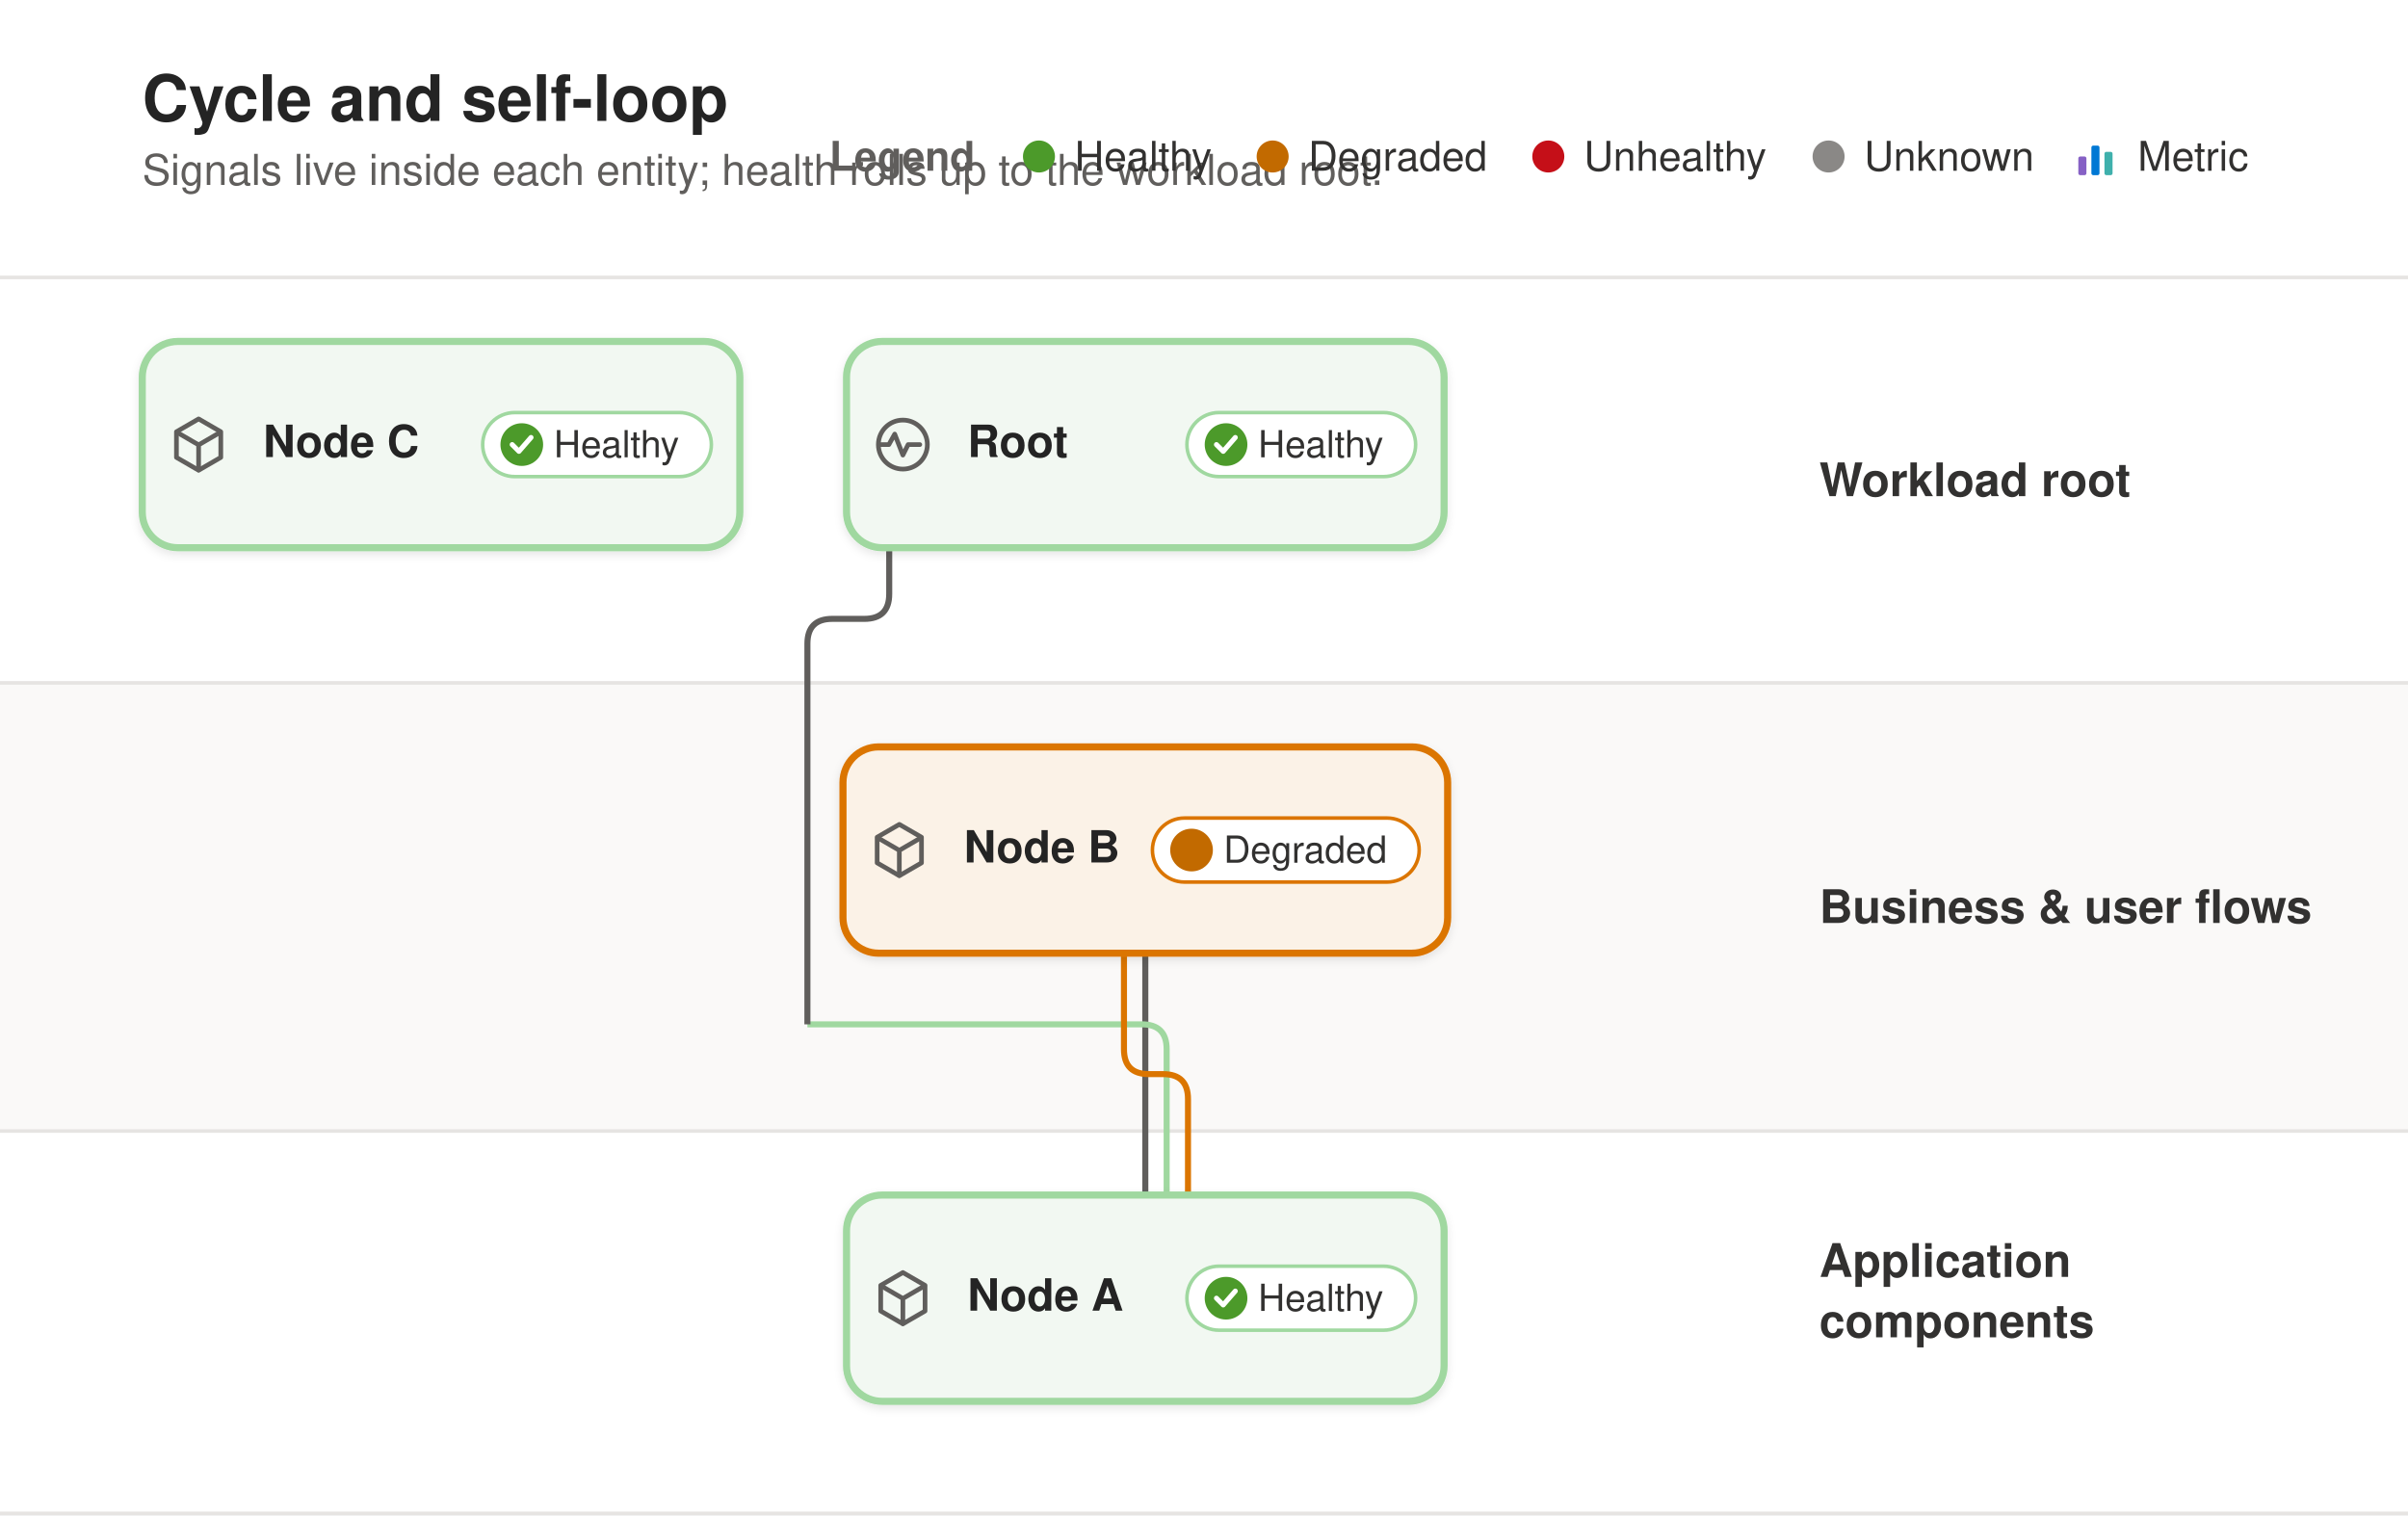
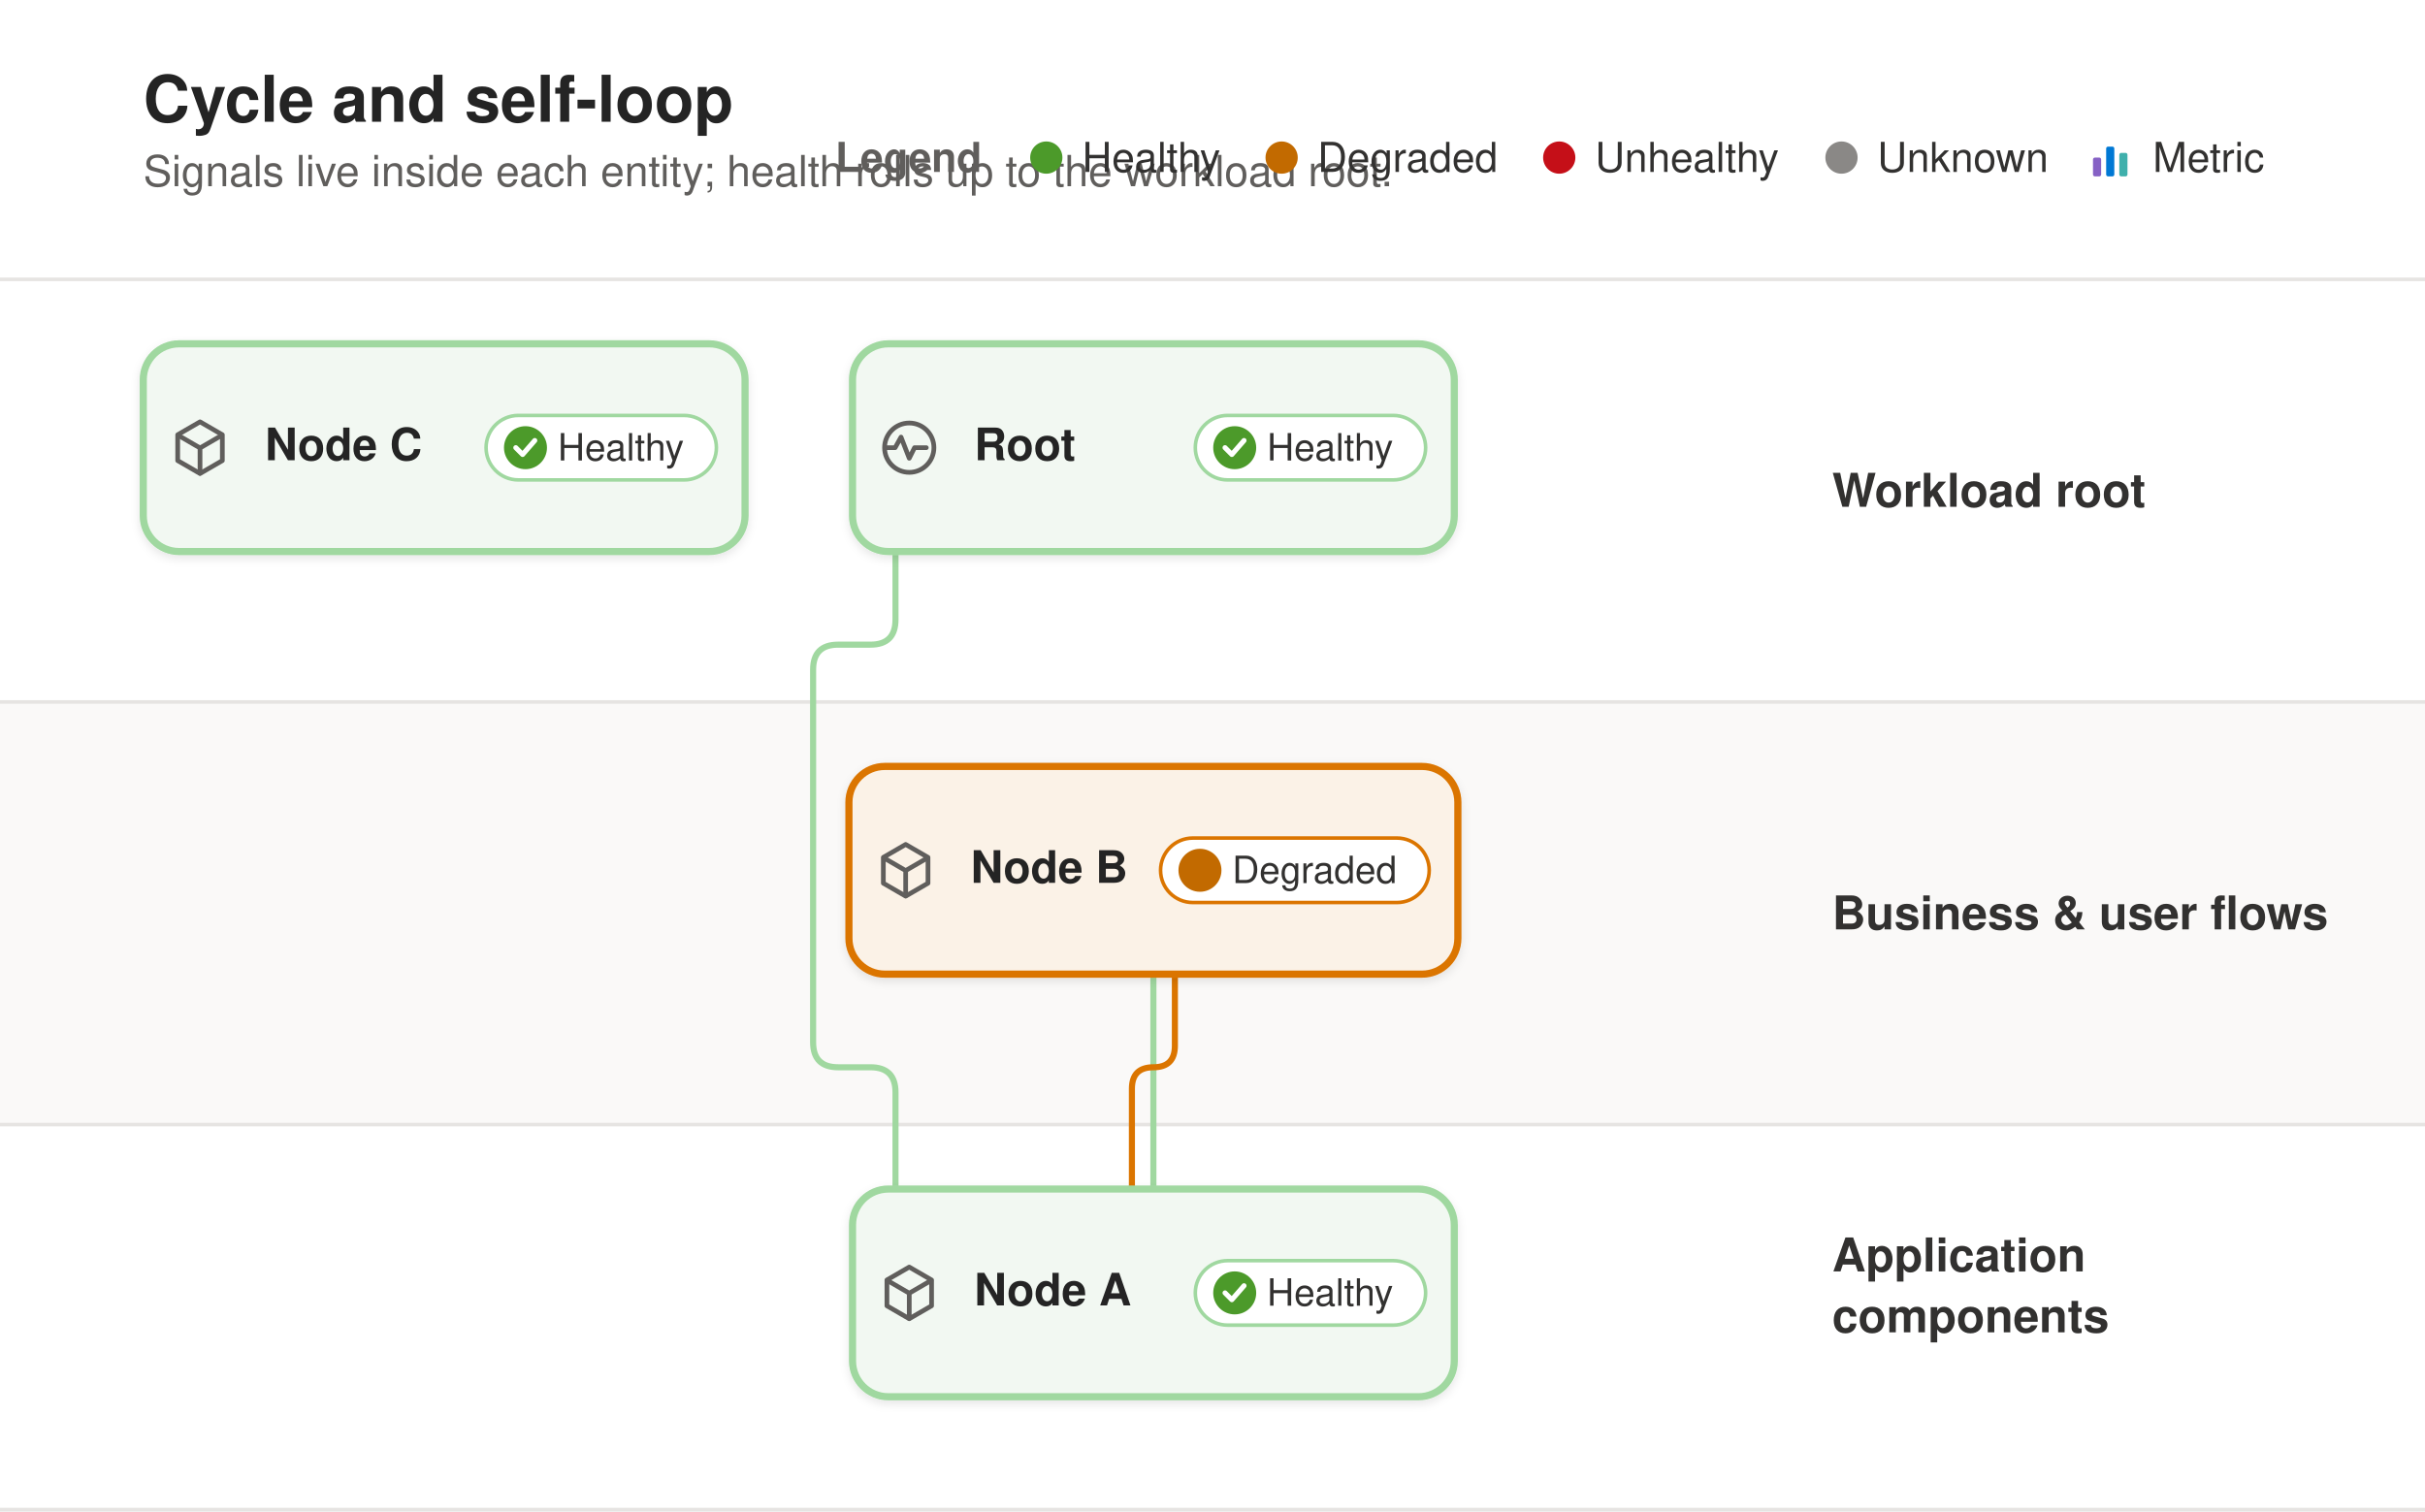
- <svg xmlns="http://www.w3.org/2000/svg" width="677" height="426" viewBox="0 0 677 426" font-family="Segoe UI, -apple-system, BlinkMacSystemFont, Helvetica, Arial, sans-serif">
+ <svg xmlns="http://www.w3.org/2000/svg" width="677" height="422" viewBox="0 0 677 422" font-family="Segoe UI, -apple-system, BlinkMacSystemFont, Helvetica, Arial, sans-serif">
  <defs>
    <filter id="cs" x="-20%" y="-20%" width="140%" height="140%">
      <feDropShadow dx="0" dy="1" stdDeviation="1.3" flood-color="#000" flood-opacity="0.1" />
    </filter>
  </defs>
-   <rect width="677" height="426" fill="#ffffff" />
-   <rect x="0" y="78.0" width="677" height="114.0" fill="#ffffff" />
+   <rect width="677" height="422" fill="#ffffff" />
+   <rect x="0" y="78.0" width="677" height="118.0" fill="#ffffff" />
  <line x1="0" y1="78.0" x2="677" y2="78.0" stroke="#e6e4e2" />
-   <text x="511.5" y="139.5" font-size="13" font-weight="700" fill="#323130">Workload root</text>
-   <rect x="0" y="192.0" width="677" height="126.0" fill="#faf9f8" />
-   <line x1="0" y1="192.0" x2="677" y2="192.0" stroke="#e6e4e2" />
+   <text x="511.5" y="141.5" font-size="13" font-weight="700" fill="#323130">Workload root</text>
+   <rect x="0" y="196.0" width="677" height="118.0" fill="#faf9f8" />
+   <line x1="0" y1="196.0" x2="677" y2="196.0" stroke="#e6e4e2" />
  <text x="511.5" y="259.5" font-size="13" font-weight="700" fill="#323130">Business &amp; user flows</text>
-   <rect x="0" y="318.0" width="677" height="90.0" fill="#ffffff" />
-   <line x1="0" y1="318.0" x2="677" y2="318.0" stroke="#e6e4e2" />
-   <text x="511.5" y="359.0" font-size="13" font-weight="700" fill="#323130">Application</text>
-   <text x="511.5" y="376.0" font-size="13" font-weight="700" fill="#323130">components</text>
-   <line x1="0" y1="425.5" x2="677" y2="425.5" stroke="#e6e4e2" />
+   <rect x="0" y="314.0" width="677" height="90.0" fill="#ffffff" />
+   <line x1="0" y1="314.0" x2="677" y2="314.0" stroke="#e6e4e2" />
+   <text x="511.5" y="355.0" font-size="13" font-weight="700" fill="#323130">Application</text>
+   <text x="511.5" y="372.0" font-size="13" font-weight="700" fill="#323130">components</text>
+   <line x1="0" y1="421.5" x2="677" y2="421.5" stroke="#e6e4e2" />
  <text x="40" y="34" font-size="18" font-weight="700" fill="#242424">Cycle and self-loop</text>
  <text x="40" y="52" font-size="12" fill="#605e5c">Signals live inside each entity; health rolls up to the workload root.</text>
  <text x="274.1" y="48" font-size="11.5" font-weight="600" fill="#605e5c" text-anchor="end">Legend</text>
  <circle cx="292.1" cy="44" r="4.5" fill="#4c9a2a" />
  <text x="302.1" y="48" font-size="11.5" fill="#323130">Healthy</text>
  <circle cx="357.8" cy="44" r="4.5" fill="#c26a00" />
  <text x="367.8" y="48" font-size="11.5" fill="#323130">Degraded</text>
  <circle cx="435.3" cy="44" r="4.5" fill="#c50f18" />
  <text x="445.3" y="48" font-size="11.5" fill="#323130">Unhealthy</text>
  <circle cx="514.1" cy="44" r="4.5" fill="#8a8886" />
  <text x="524.1" y="48" font-size="11.5" fill="#323130">Unknown</text>
  <g transform="translate(583.0,37.0) scale(0.875)">
    <rect x="1.5" y="8" width="2.6" height="6" rx="0.6" fill="#8661c5" />
    <rect x="5.7" y="4.5" width="2.6" height="9.5" rx="0.6" fill="#0078D4" />
    <rect x="9.9" y="6.5" width="2.6" height="7.5" rx="0.6" fill="#3fb0ac" />
  </g>
  <text x="601.0" y="48" font-size="11.5" fill="#323130">Metric</text>
  <g transform="translate(40.0,0)">
    <g fill="none" stroke-linecap="butt" stroke-linejoin="round">
-       <path d="M282.0 336.0 L282.0 268.0" stroke="#605e5c" stroke-width="1.7" />
-       <path d="M288.0 336.0 L288.0 295.0 Q288.0 288.0 281.0 288.0 L187.0 288.0" stroke="#a0d8a0" stroke-width="1.7" />
-       <path d="M187.0 288.0 L187.0 181.0 Q187.0 174.0 194.0 174.0 L203.0 174.0 Q210.0 174.0 210.0 167.0 L210.0 154.0" stroke="#605e5c" stroke-width="1.7" />
-       <path d="M294.0 336.0 L294.0 309.0 Q294.0 302.0 287.0 302.0 L283.0 302.0 Q276.0 302.0 276.0 295.0 L276.0 268.0" stroke="#db7500" stroke-width="1.7" />
+       <path d="M282.0 332.0 L282.0 272.0" stroke="#a0d8a0" stroke-width="1.7" />
+       <path d="M276.0 332.0 L276.0 304.0 Q276.0 298.0 282.0 298.0 L282.0 298.0 Q288.0 298.0 288.0 292.0 L288.0 272.0" stroke="#db7500" stroke-width="1.7" />
+       <path d="M210.0 332.0 L210.0 305.0 Q210.0 298.0 203.0 298.0 L194.0 298.0 Q187.0 298.0 187.0 291.0 L187.0 187.0 Q187.0 180.0 194.0 180.0 L203.0 180.0 Q210.0 180.0 210.0 173.0 L210.0 154.0" stroke="#a0d8a0" stroke-width="1.7" />
    </g>
    <g filter="url(#cs)">
-       <rect x="198.0" y="336.0" width="168" height="58" rx="10" fill="#f2f8f2" stroke="#a0d8a0" stroke-width="2" />
+       <rect x="198.0" y="332.0" width="168" height="58" rx="10" fill="#f2f8f2" stroke="#a0d8a0" stroke-width="2" />
    </g>
-     <g transform="translate(204.0,355.16) scale(0.82)">
+     <g transform="translate(204.0,351.16) scale(0.82)">
      <path d="M12 3.2l7.6 4.4v8.8L12 20.8l-7.6-4.4V7.6z" fill="none" stroke="#605e5c" stroke-width="1.6" stroke-linecap="round" stroke-linejoin="round" />
      <path d="M4.6 7.8l7.4 4.3 7.4-4.3M12 12.1v8.6" fill="none" stroke="#605e5c" stroke-width="1.6" stroke-linecap="round" stroke-linejoin="round" />
    </g>
-     <text x="232.0" y="368.5" font-size="12.5" font-weight="600" fill="#242424">Node A</text>
-     <rect x="293.7" y="356.00" width="64.3" height="18" rx="9" fill="#ffffff" stroke="#a0d8a0" stroke-width="1" />
-     <circle cx="304.7" cy="365.0" r="6" fill="#4c9a2a" />
-     <path d="M302.0 365.0 l1.9 1.9 l3.4 -3.9" fill="none" stroke="#ffffff" stroke-width="1.4" stroke-linecap="round" stroke-linejoin="round" />
-     <text x="313.7" y="368.57" font-size="10.5" fill="#323130">Healthy</text>
+     <text x="232.0" y="364.5" font-size="12.5" font-weight="600" fill="#242424">Node A</text>
+     <rect x="293.7" y="352.00" width="64.3" height="18" rx="9" fill="#ffffff" stroke="#a0d8a0" stroke-width="1" />
+     <circle cx="304.7" cy="361.0" r="6" fill="#4c9a2a" />
+     <path d="M302.0 361.0 l1.9 1.9 l3.4 -3.9" fill="none" stroke="#ffffff" stroke-width="1.4" stroke-linecap="round" stroke-linejoin="round" />
+     <text x="313.7" y="364.57" font-size="10.5" fill="#323130">Healthy</text>
    <g filter="url(#cs)">
-       <rect x="197.0" y="210.0" width="170" height="58" rx="10" fill="#fbf2e7" stroke="#db7500" stroke-width="2" />
+       <rect x="197.0" y="214.0" width="170" height="58" rx="10" fill="#fbf2e7" stroke="#db7500" stroke-width="2" />
    </g>
-     <g transform="translate(203.0,229.16) scale(0.82)">
+     <g transform="translate(203.0,233.16) scale(0.82)">
      <path d="M12 3.2l7.6 4.4v8.8L12 20.8l-7.6-4.4V7.6z" fill="none" stroke="#605e5c" stroke-width="1.6" stroke-linecap="round" stroke-linejoin="round" />
      <path d="M4.6 7.8l7.4 4.3 7.4-4.3M12 12.1v8.6" fill="none" stroke="#605e5c" stroke-width="1.6" stroke-linecap="round" stroke-linejoin="round" />
    </g>
-     <text x="231.0" y="242.5" font-size="12.5" font-weight="600" fill="#242424">Node B</text>
-     <rect x="284.0" y="230.00" width="75.0" height="18" rx="9" fill="#ffffff" stroke="#db7500" stroke-width="1" />
-     <circle cx="295.0" cy="239.0" r="6" fill="#c26a00" />
-     <text x="304.0" y="242.57" font-size="10.5" fill="#323130">Degraded</text>
+     <text x="231.0" y="246.5" font-size="12.5" font-weight="600" fill="#242424">Node B</text>
+     <rect x="284.0" y="234.00" width="75.0" height="18" rx="9" fill="#ffffff" stroke="#db7500" stroke-width="1" />
+     <circle cx="295.0" cy="243.0" r="6" fill="#c26a00" />
+     <text x="304.0" y="246.57" font-size="10.5" fill="#323130">Degraded</text>
    <g filter="url(#cs)">
      <rect x="0.0" y="96.0" width="168" height="58" rx="10" fill="#f2f8f2" stroke="#a0d8a0" stroke-width="2" />
    </g>
    <g transform="translate(6.0,115.16) scale(0.82)">
      <path d="M12 3.2l7.6 4.4v8.8L12 20.8l-7.6-4.4V7.6z" fill="none" stroke="#605e5c" stroke-width="1.6" stroke-linecap="round" stroke-linejoin="round" />
      <path d="M4.6 7.8l7.4 4.3 7.4-4.3M12 12.1v8.6" fill="none" stroke="#605e5c" stroke-width="1.6" stroke-linecap="round" stroke-linejoin="round" />
    </g>
    <text x="34.0" y="128.5" font-size="12.5" font-weight="600" fill="#242424">Node C</text>
    <rect x="95.7" y="116.00" width="64.3" height="18" rx="9" fill="#ffffff" stroke="#a0d8a0" stroke-width="1" />
    <circle cx="106.7" cy="125.0" r="6" fill="#4c9a2a" />
    <path d="M104.0 125.0 l1.9 1.9 l3.4 -3.9" fill="none" stroke="#ffffff" stroke-width="1.4" stroke-linecap="round" stroke-linejoin="round" />
    <text x="115.7" y="128.57" font-size="10.5" fill="#323130">Healthy</text>
    <g filter="url(#cs)">
      <rect x="198.0" y="96.0" width="168" height="58" rx="10" fill="#f2f8f2" stroke="#a0d8a0" stroke-width="2" />
    </g>
    <g transform="translate(204.0,115.16) scale(0.82)">
      <circle cx="12" cy="12" r="8.4" fill="none" stroke="#605e5c" stroke-width="1.6" stroke-linecap="round" stroke-linejoin="round" />
      <path d="M4.2 12h3l2-3.6 2.8 7.2 1.8-3.6h4" fill="none" stroke="#605e5c" stroke-width="1.6" stroke-linecap="round" stroke-linejoin="round" />
    </g>
    <text x="232.0" y="128.5" font-size="12.5" font-weight="600" fill="#242424">Root</text>
    <rect x="293.7" y="116.00" width="64.3" height="18" rx="9" fill="#ffffff" stroke="#a0d8a0" stroke-width="1" />
    <circle cx="304.7" cy="125.0" r="6" fill="#4c9a2a" />
    <path d="M302.0 125.0 l1.9 1.9 l3.4 -3.9" fill="none" stroke="#ffffff" stroke-width="1.4" stroke-linecap="round" stroke-linejoin="round" />
    <text x="313.7" y="128.57" font-size="10.5" fill="#323130">Healthy</text>
  </g>
</svg>
